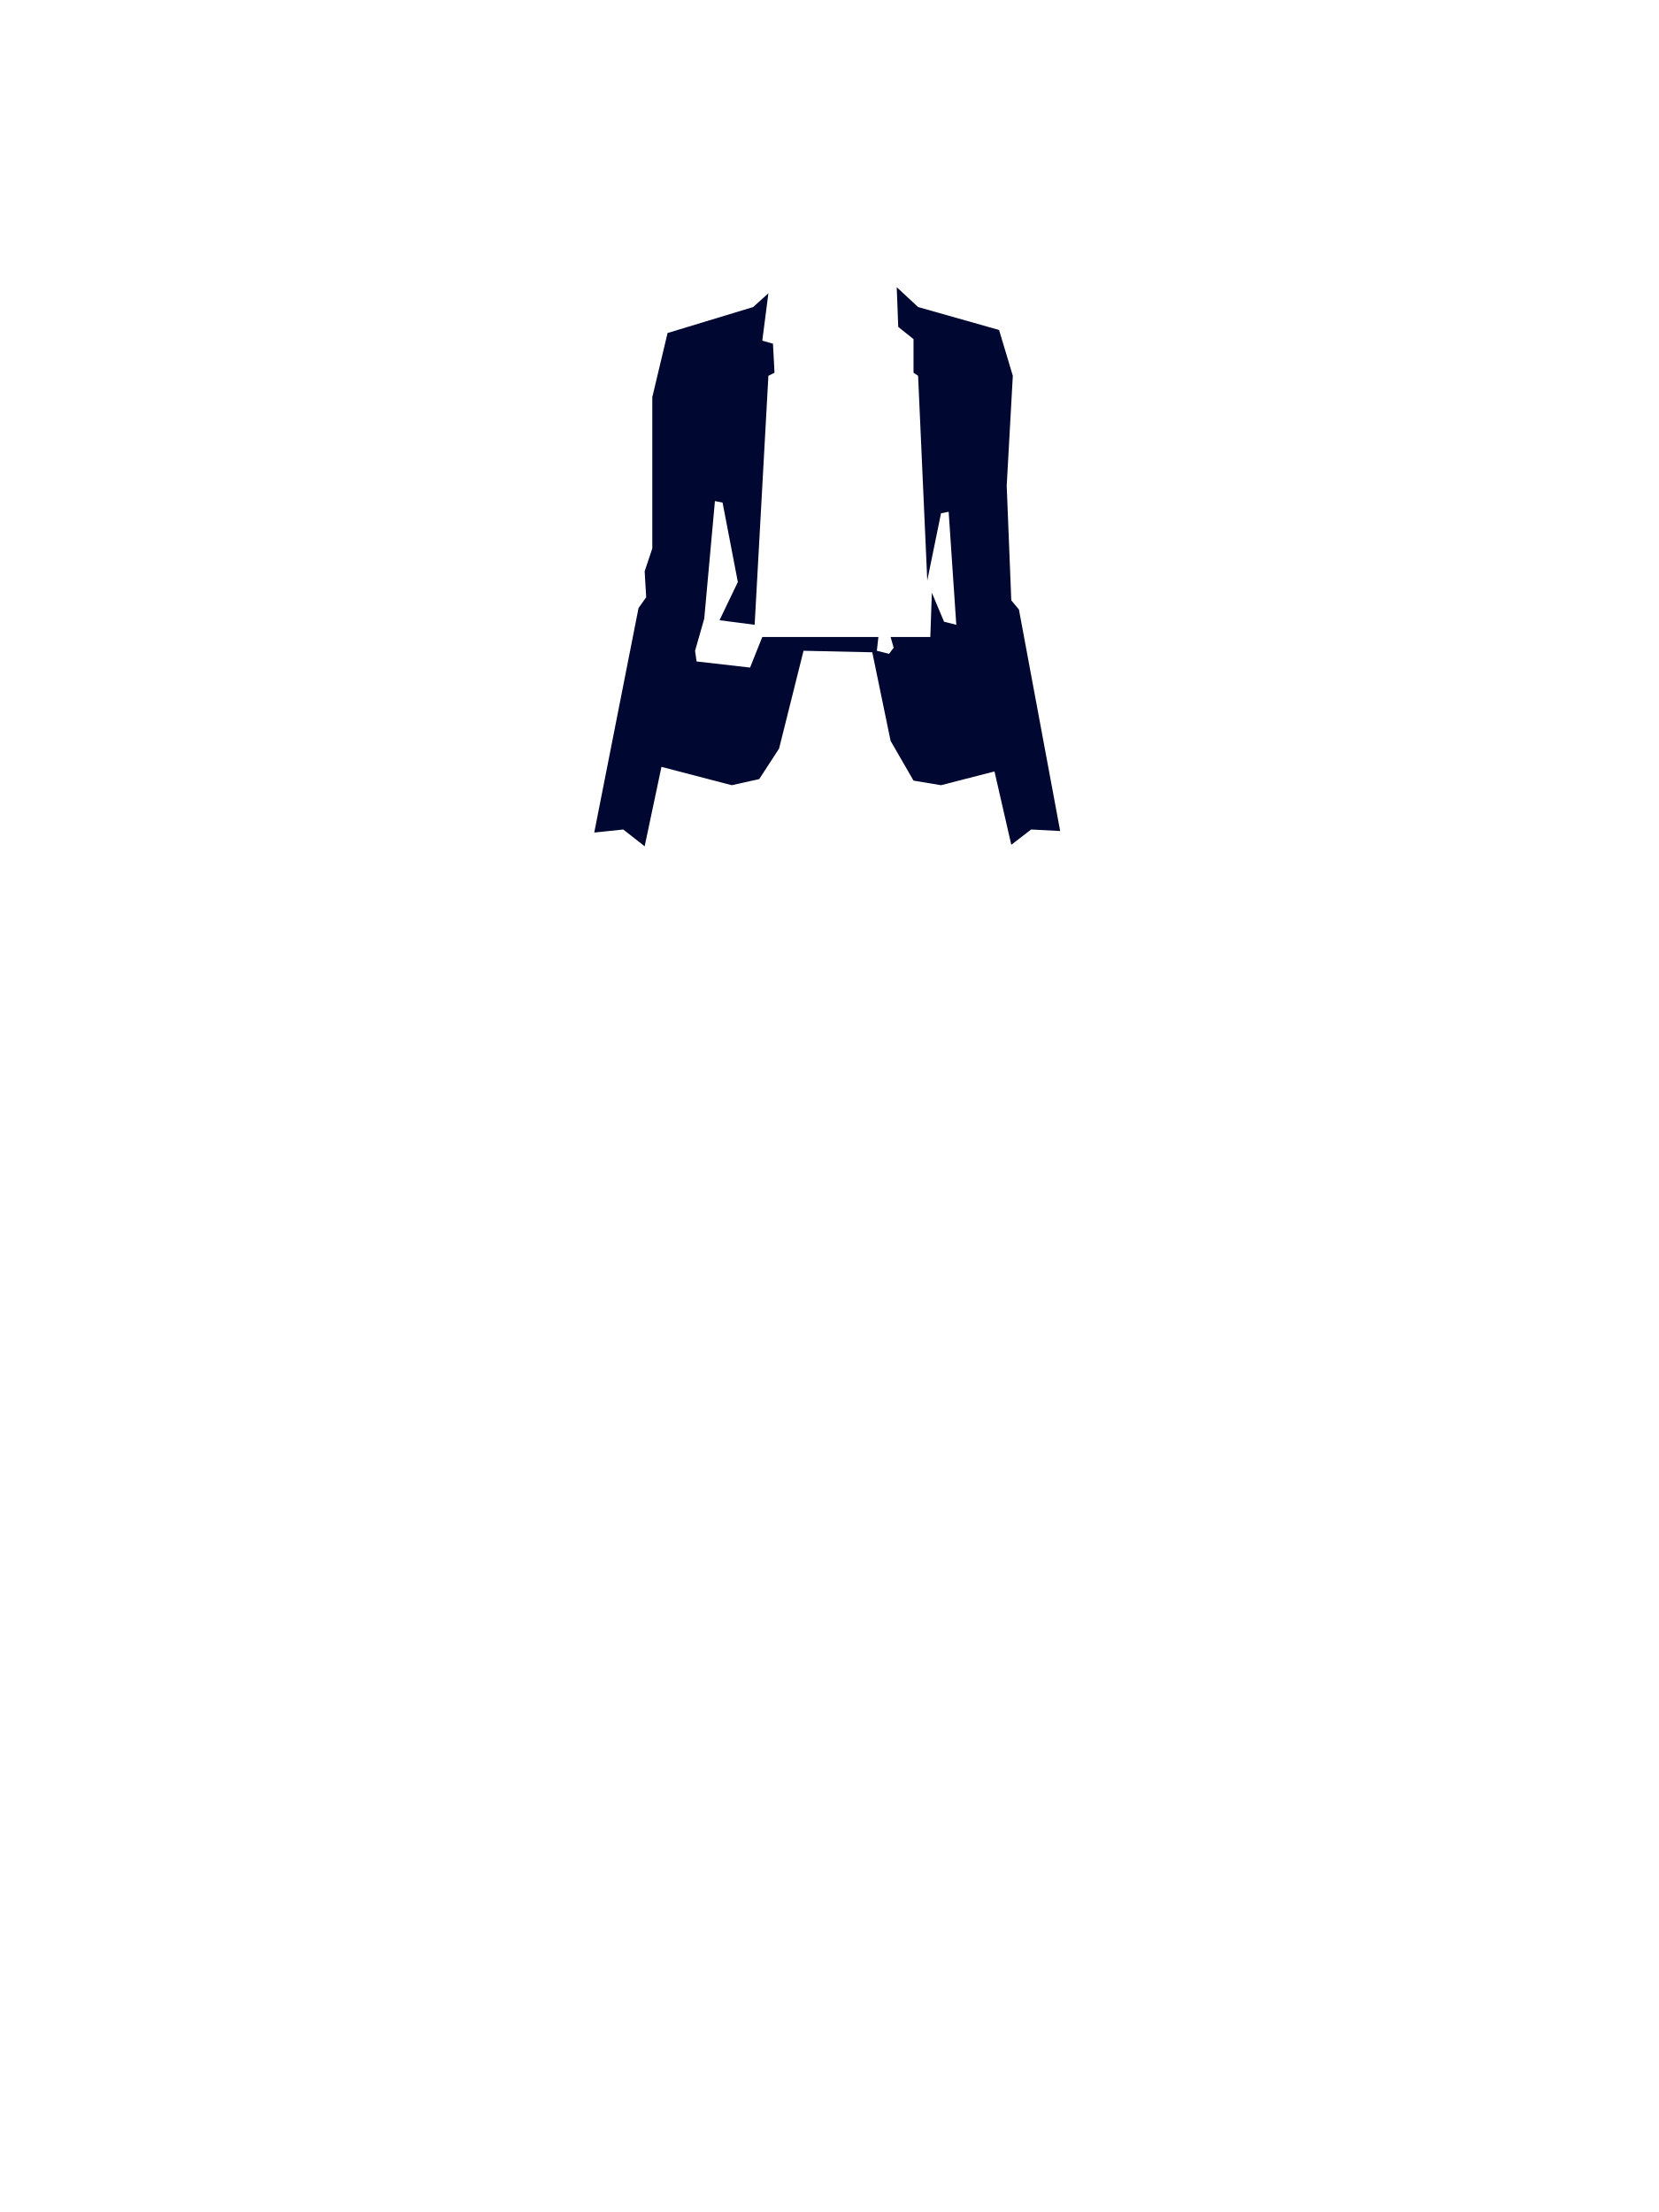
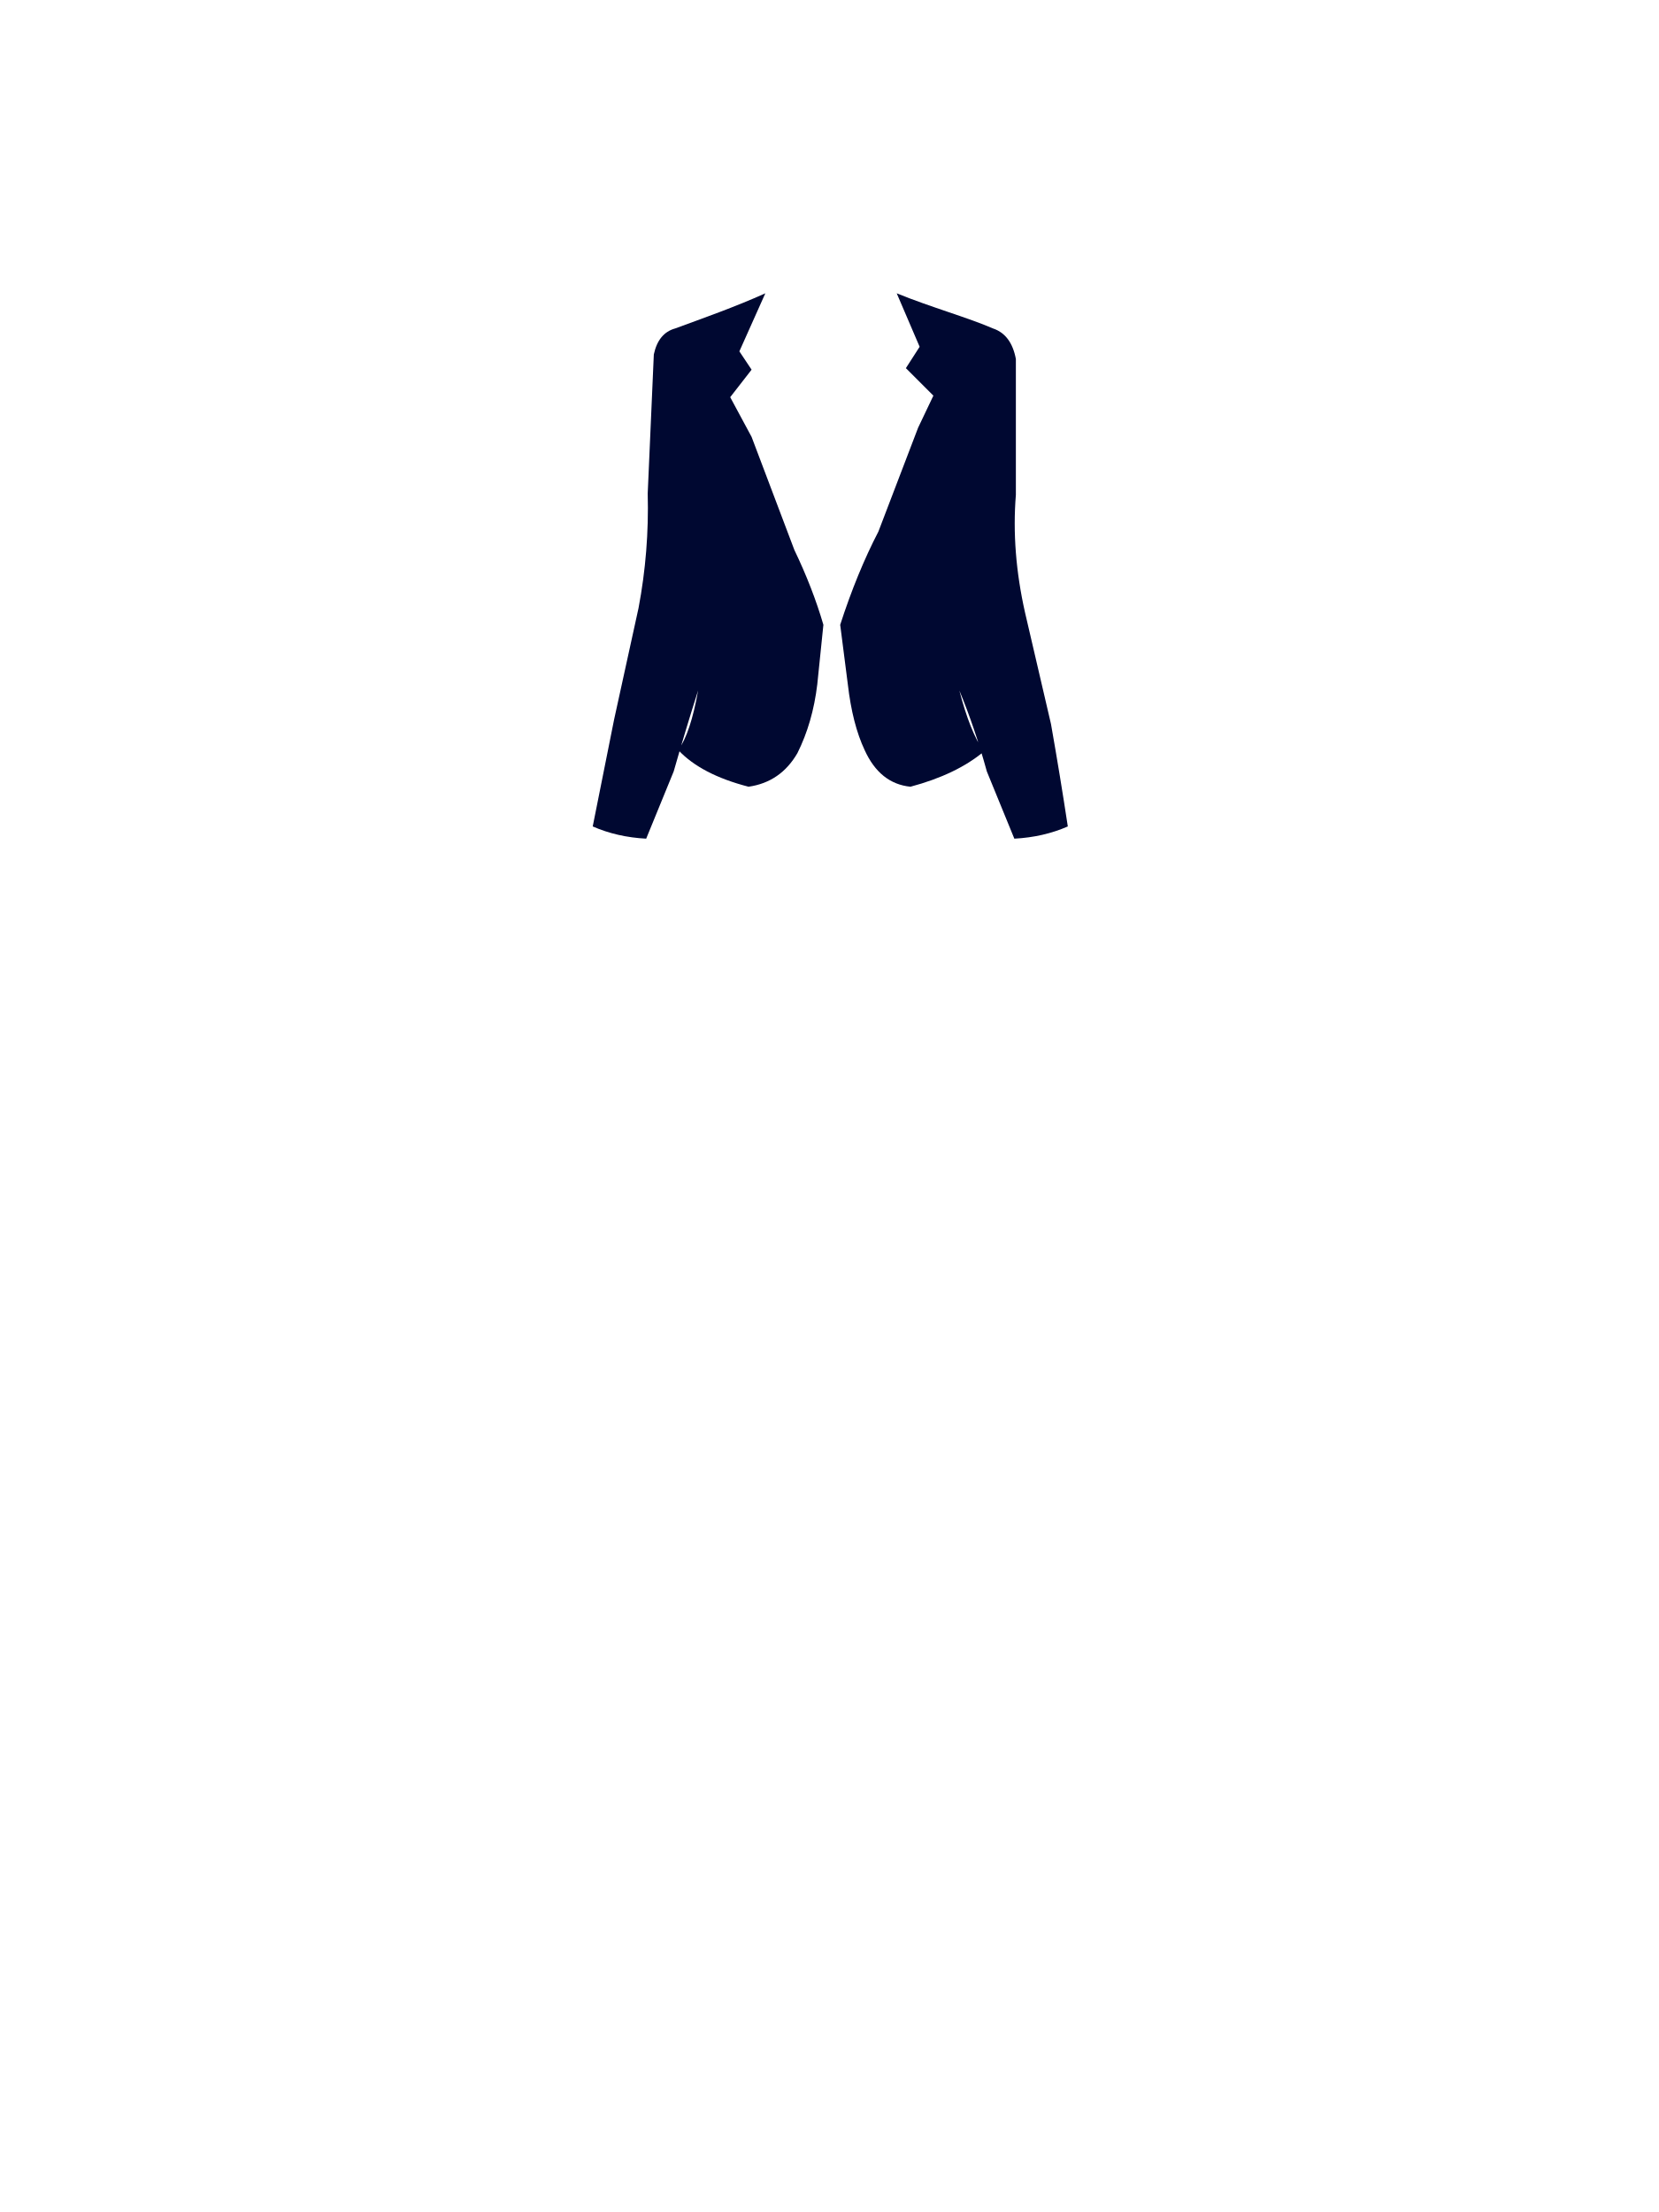
<svg xmlns="http://www.w3.org/2000/svg" width="1086" height="1448" viewBox="0 0 1086 1448">
-   <path d="M654,216 601,201 587,188 588,214 598,222 598,244 601,246 607,380 616,336 621,335 626,409 618,407 610,388 609,417 583,417 585,424 582,428 574,426 575,417 499,417 491,437 456,433 455,426 461,405 468,328 473,329 483,381 471,406 494,409 503,246 507,244 506,225 499,223 503,192 493,201 437,218 427,260 427,359 422,374 423,391 418,398 389,545 408,543 422,554 433,502 479,514 497,510 510,490 526,426 571,427 583,485 598,511 616,514 651,505 662,553 675,543 694,544 667,399 662,393 659,318 663,246Z" fill="#000831" />
+   <path fill="#000831" d="M501 192  C481 201 461 208 442 215  Q431 218 428 232  L424 323 Q425 361 418 398  L402 471 Q394 511 388 541  Q404 548 423 549  L441 505 Q449 477 457 452  Q452 480 444 491  Q459 507 490 515  Q511 512 522 493  Q532 473 535 448  L539 409  Q532 385 520 360  L492 286  L478 260  L492 242 L484 230 L501 192 Z" />
+   <path fill="#000831" d="M587 192  C609 201 634 208 650 215  Q662 219 665 235  L665 324 Q662 361 671 401  L688 474 Q694 508 699 541  Q683 548 664 549  L646 505 Q638 476 628 452  Q635 479 644 492  Q626 507 596 515  Q576 513 566 491  Q558 474 555 448  L550 409 Q561 375 575 348  L601 280 L611 259 L593 241 L602 227 L587 192 Z" />
</svg>
